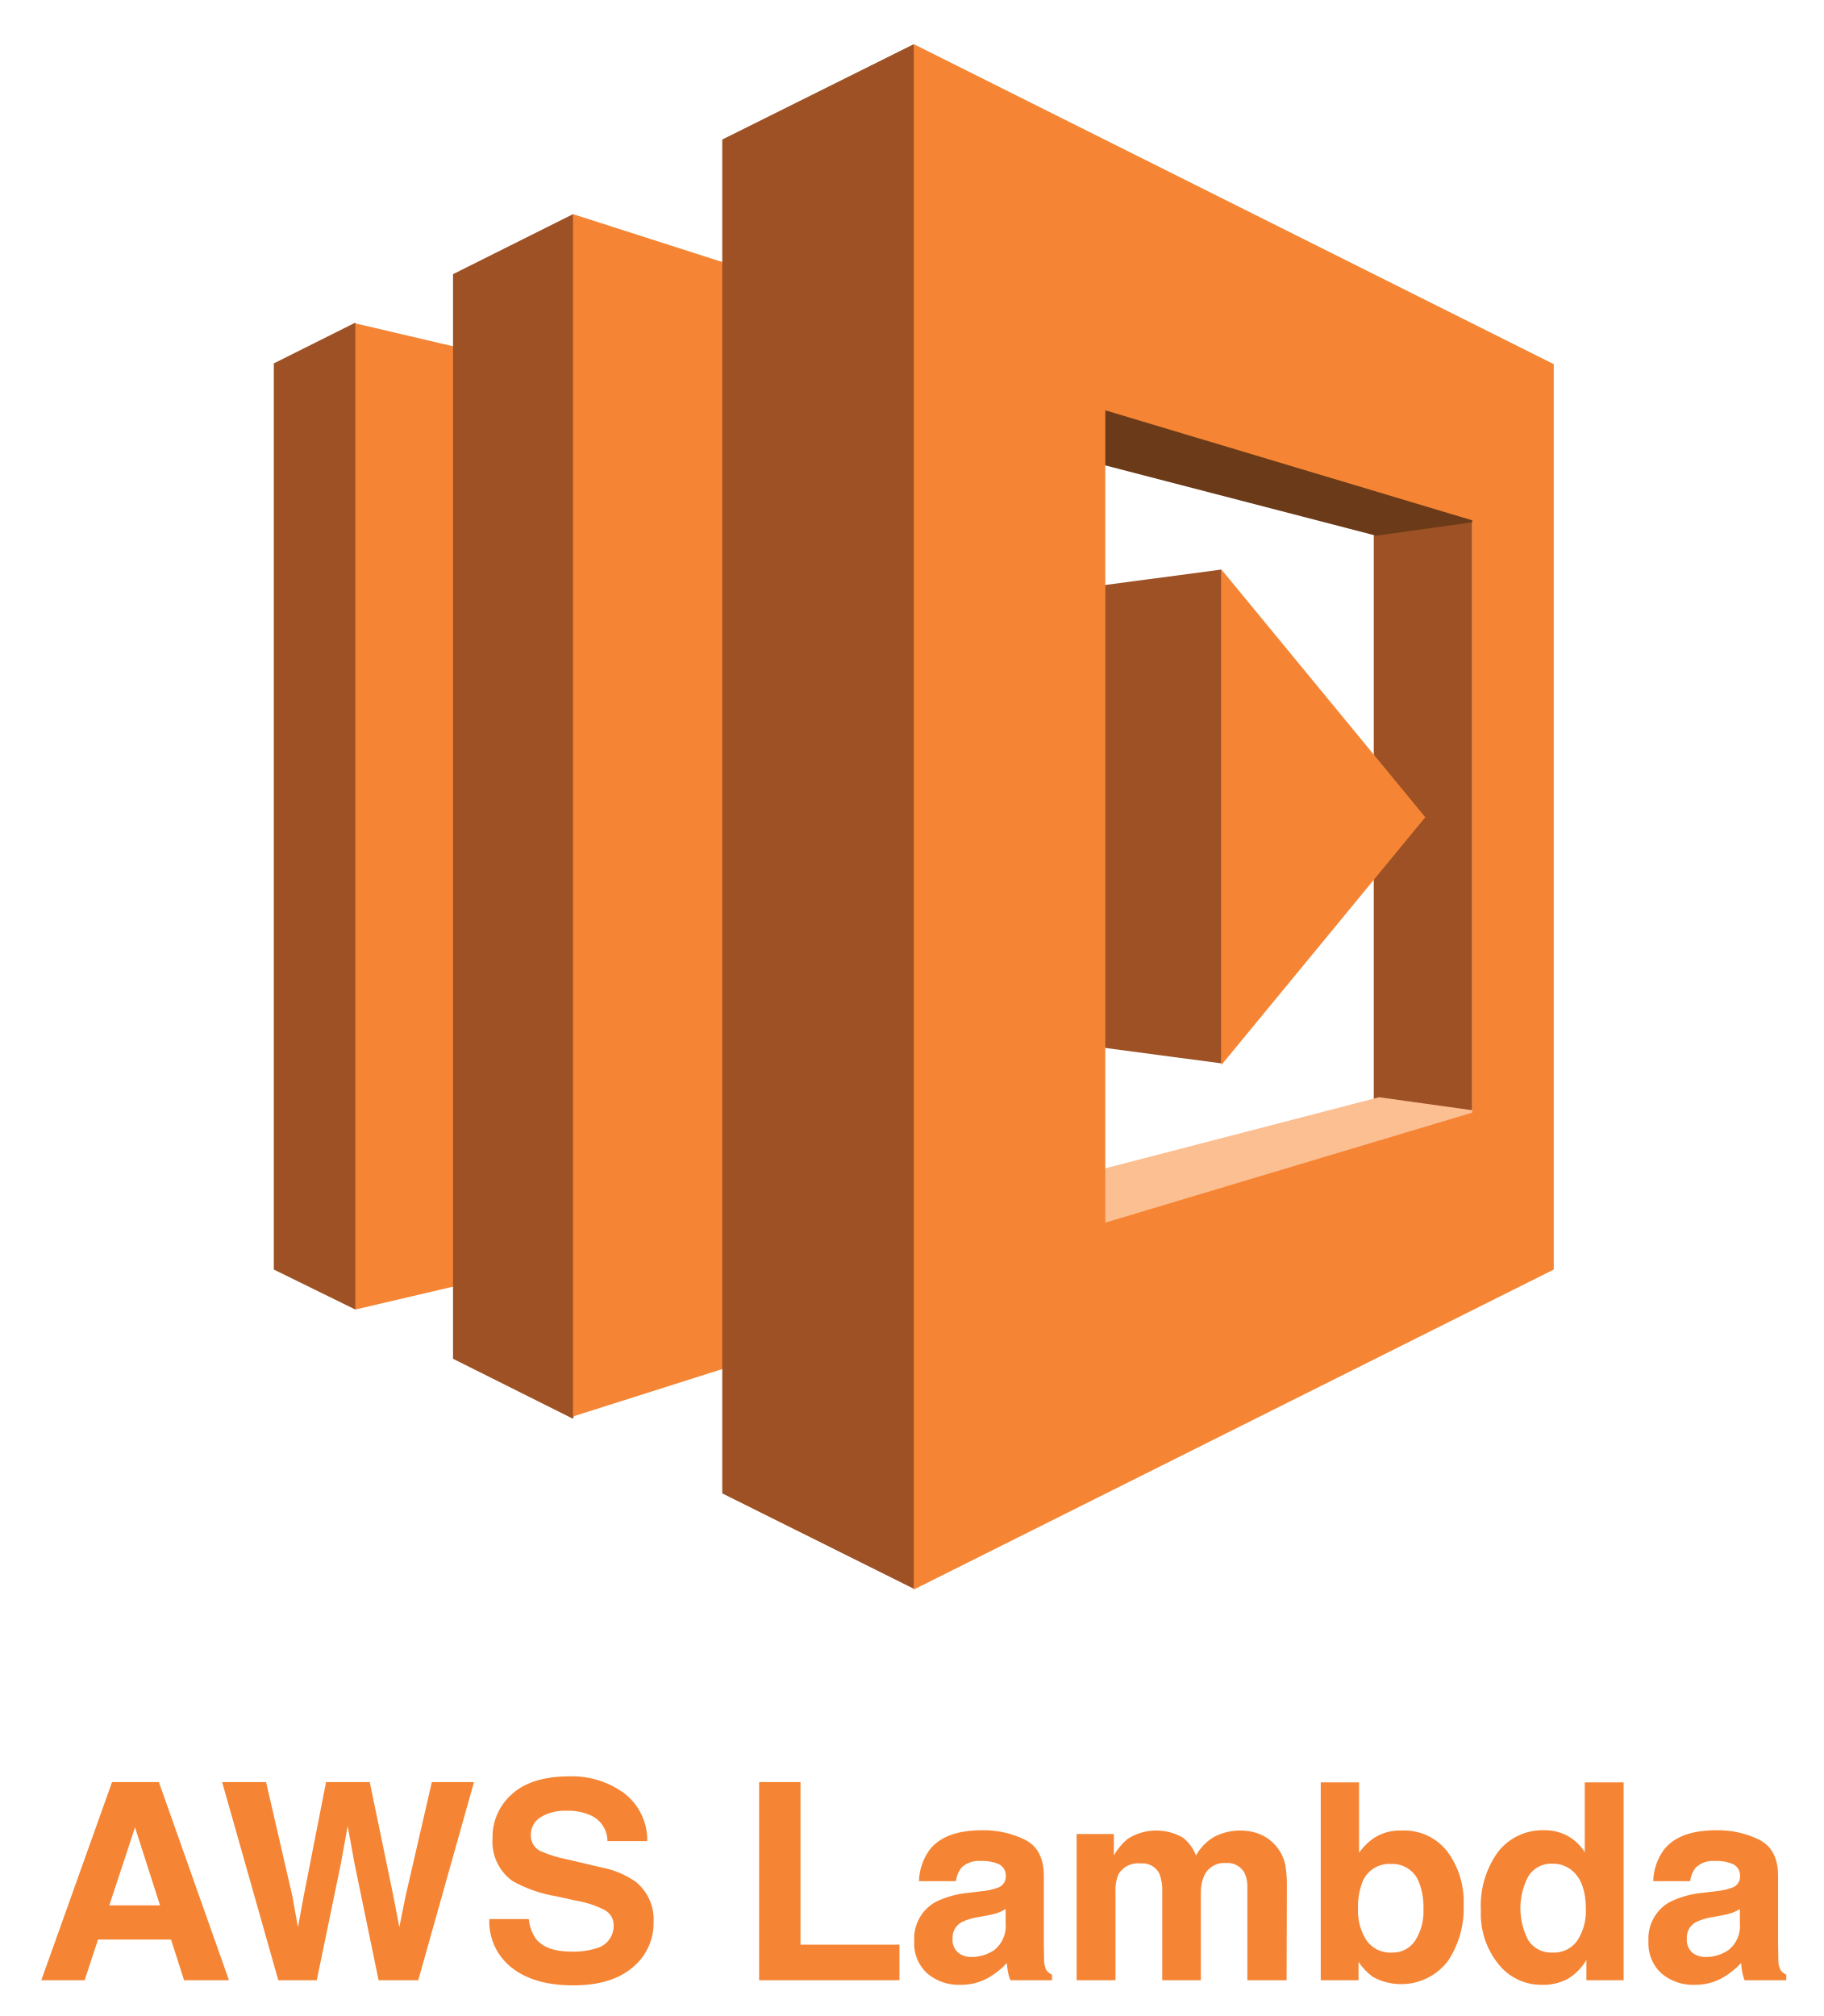
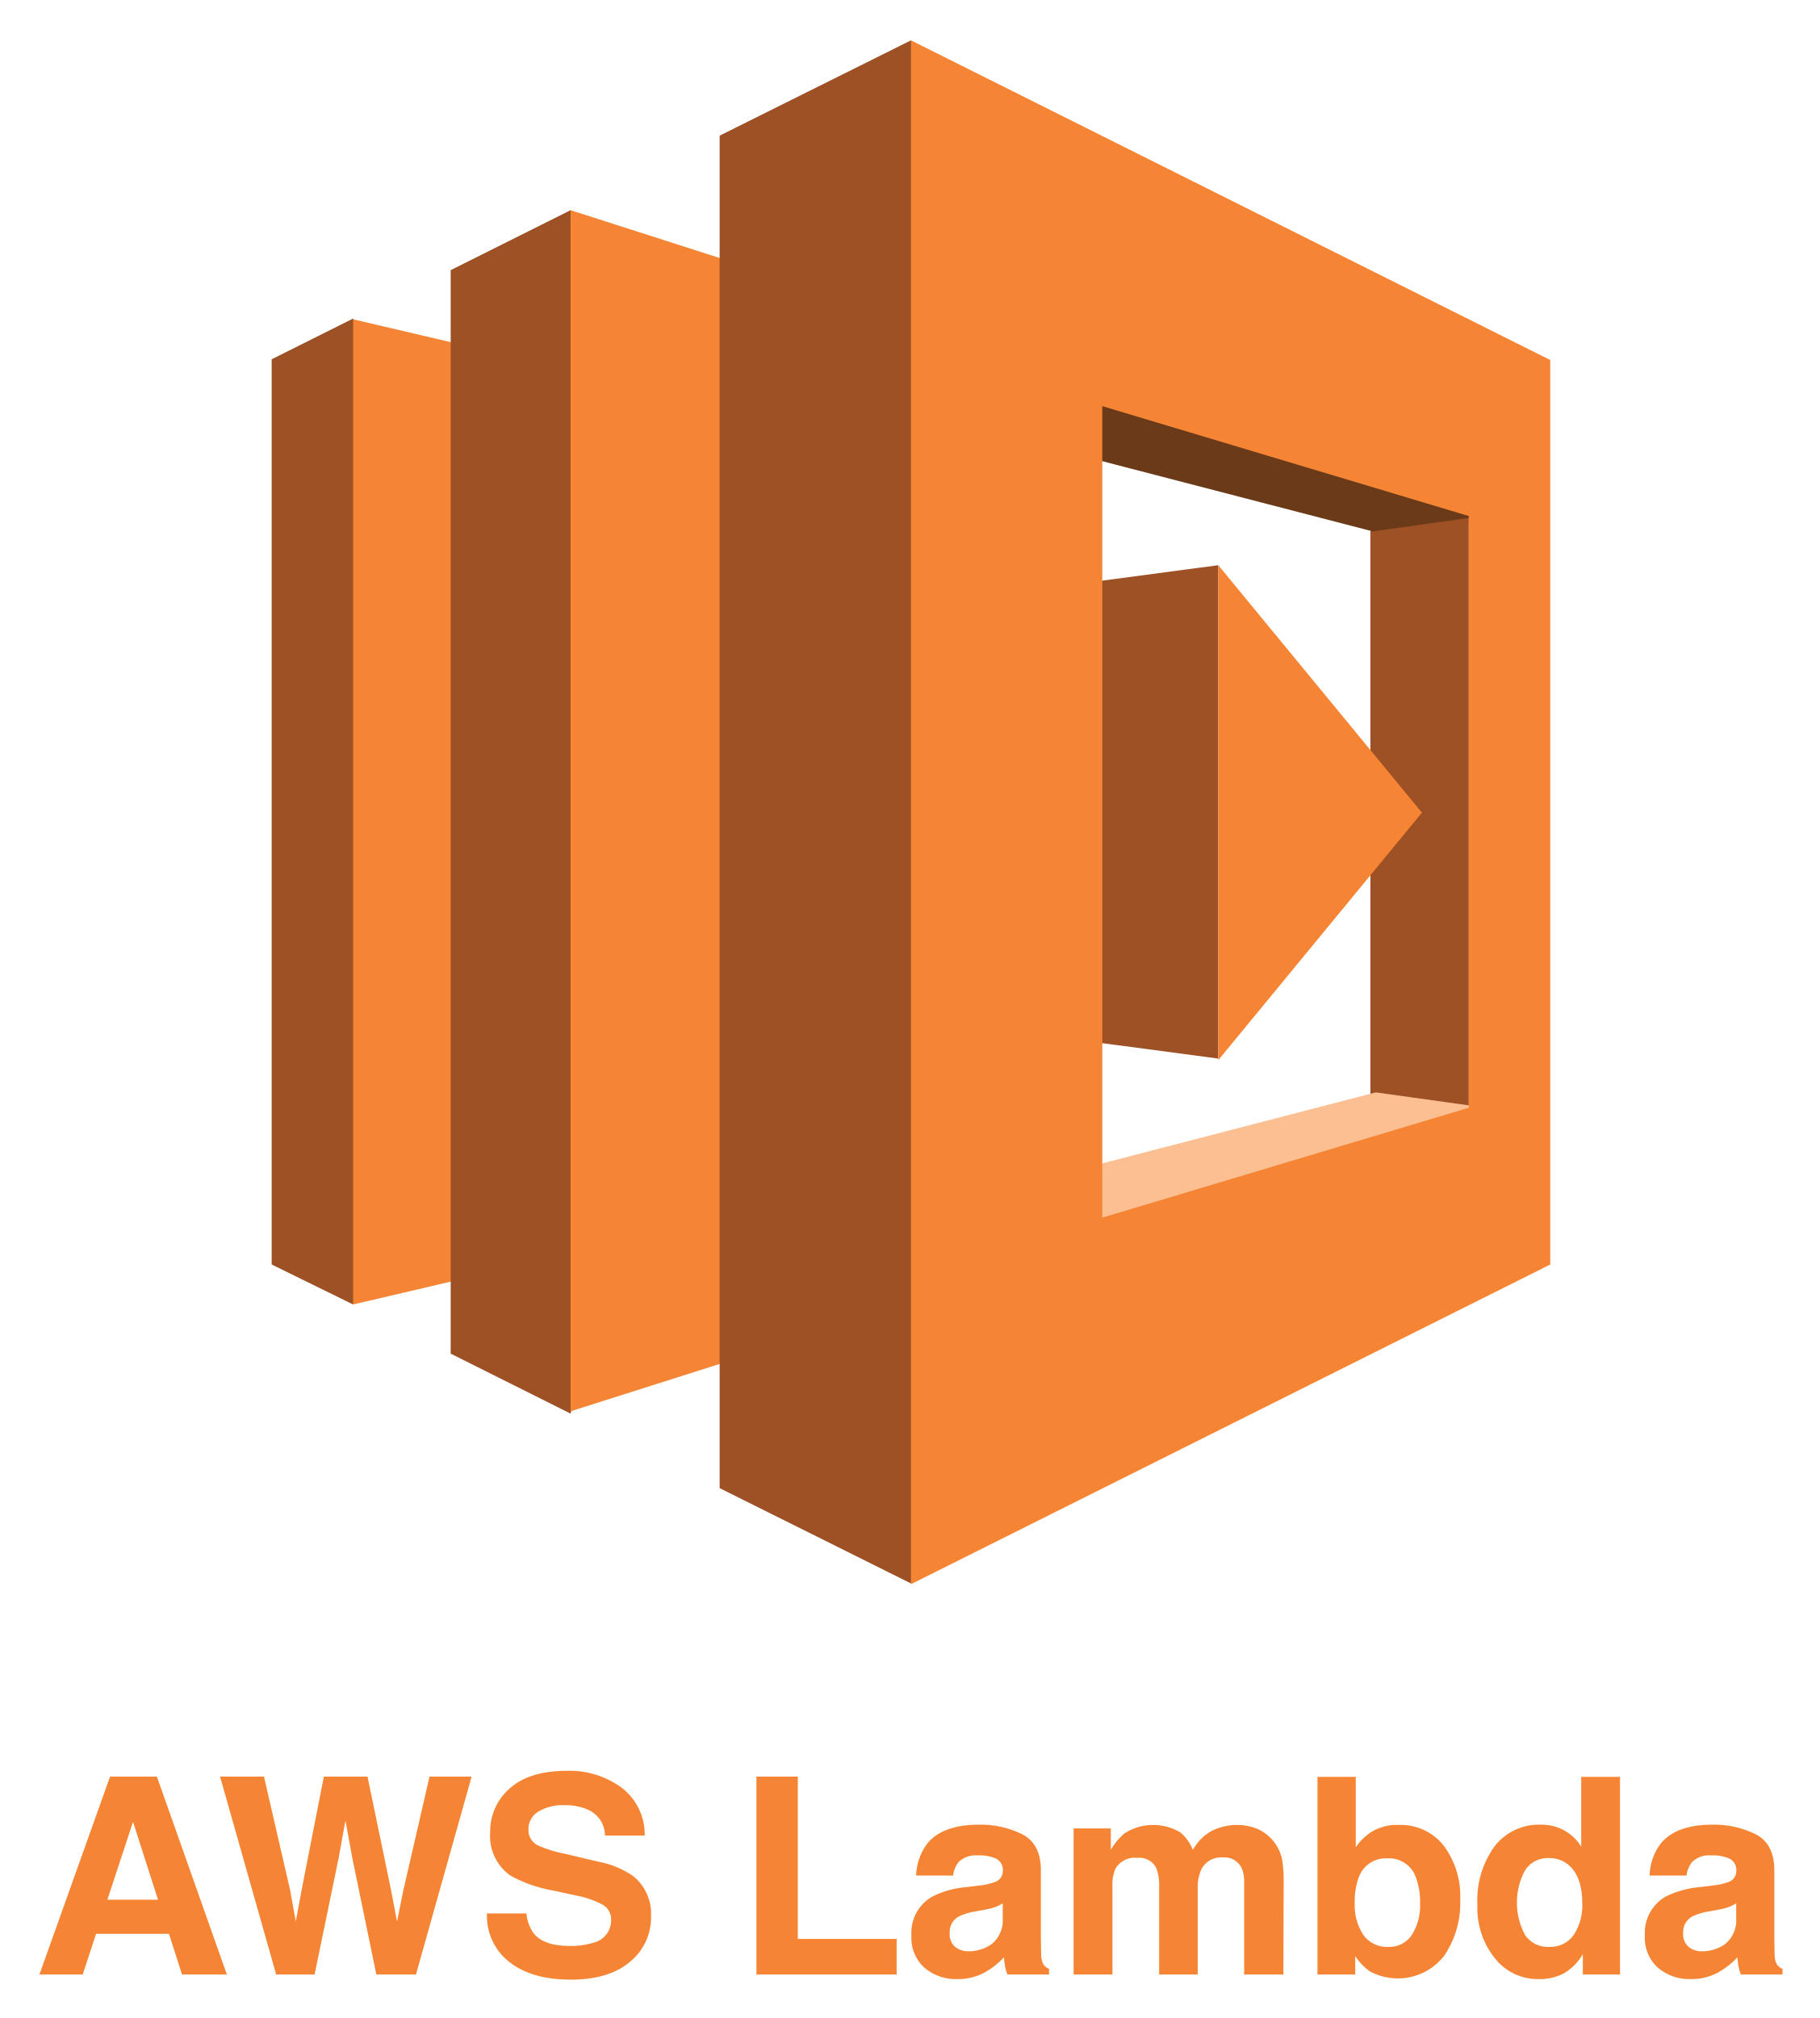
- <svg xmlns="http://www.w3.org/2000/svg" role="img" viewBox="94.96 -2.04 237.08 262.08">
+ <svg xmlns="http://www.w3.org/2000/svg" role="img" viewBox="95.20 -1.55 236.85 262.60">
  <defs>
    <style>.cls-1{fill:#9d5125}.cls-2{fill:#f58534}</style>
  </defs>
  <path d="M130.557 163l10.6 5.2 18.7-64-18.7-64.3-10.6 5.3V163z" class="cls-1" />
  <path d="M161.657 44.8l-20.5-4.8v128.2l20.5-4.8V44.8z" class="cls-2" />
  <path d="M153.857 33.6l15.599-7.8 19.401 78.4-19.401 78.2-15.599-7.8v-141z" class="cls-1" />
  <path d="M201.257 172l-31.801 10.1V25.8L201.257 36v136z" class="cls-2" />
  <path d="M273.557 53.3h12.8v97.5l-12.8-.7V53.3z" class="cls-1" />
  <path fill="#6b3b19" d="M224.156 54.7l14.3-7.4 46.901 6 1.4 12.5-12.9 1.8-49.701-12.9z" />
  <path fill="#fcbf92" d="M224.557 153.5l14.3 7.4 48.299-18.5-12.899-1.8-49.7 12.9z" />
  <path d="M228.156 132.8l25.601 3.4V72l-25.601 3.4v57.4z" class="cls-1" />
  <path d="M188.857 192.1l24.9 12.4 21.3-100.5-21.3-100.3-24.9 12.4v176z" class="cls-1" />
  <path d="M286.357 142.6l-47.7 14.3V51.3l47.7 14.3v77zm-72.6-138.9v200.9l83.2-41.6V45.3z" class="cls-2" />
  <path d="M253.757 72v64.4l26.5-32.2-26.5-32.2zM109.525 229.634h6.09l9.114 25.76h-5.837l-1.7-5.294h-9.486l-1.746 5.295h-5.631zm-.355 16.026h6.597l-3.254-10.137zm20.383-16.026l3.4 14.752.742 4.105.743-4.021 2.91-14.836h5.68l3.06 14.75.785 4.107.795-3.947 3.433-14.91h5.48l-7.246 25.76h-5.154l-3.11-15.064-.91-4.981-.908 4.981-3.112 15.065h-4.999l-7.303-25.761zm34.157 17.808a5.216 5.216 0 0 0 .982 2.64q1.338 1.59 4.586 1.59a9.875 9.875 0 0 0 3.158-.42 2.998 2.998 0 0 0 2.302-2.988 2.204 2.204 0 0 0-1.127-1.975 12.245 12.245 0 0 0-3.577-1.206l-2.79-.611a17.353 17.353 0 0 1-5.648-1.975 6.281 6.281 0 0 1-2.604-5.575 7.402 7.402 0 0 1 2.548-5.75q2.547-2.29 7.483-2.29a11.477 11.477 0 0 1 7.032 2.159 7.672 7.672 0 0 1 3.052 6.266h-5.173a3.69 3.69 0 0 0-2.078-3.304 7.124 7.124 0 0 0-3.207-.647 6.108 6.108 0 0 0-3.404.84 2.654 2.654 0 0 0-1.273 2.341 2.208 2.208 0 0 0 1.255 2.063 15.608 15.608 0 0 0 3.422 1.066l4.52 1.065a11.521 11.521 0 0 1 4.457 1.87 6.305 6.305 0 0 1 2.302 5.261 7.391 7.391 0 0 1-2.728 5.864q-2.73 2.333-7.71 2.333-5.088 0-8.003-2.298a7.603 7.603 0 0 1-2.914-6.319zm29.938-17.808h5.383v21.13h12.862v4.63h-18.245zm29.006 14.174a7.866 7.866 0 0 0 1.99-.437 1.5 1.5 0 0 0 1.074-1.416 1.672 1.672 0 0 0-.825-1.616 5.193 5.193 0 0 0-2.418-.446 3.177 3.177 0 0 0-2.533.874 3.597 3.597 0 0 0-.708 1.748h-4.806a7.291 7.291 0 0 1 1.404-4.108q1.983-2.516 6.81-2.516a12.14 12.14 0 0 1 5.581 1.24q2.44 1.242 2.44 4.684v8.739q0 .908.035 2.202a2.76 2.76 0 0 0 .298 1.328 1.779 1.779 0 0 0 .733.576v.734h-5.418a5.567 5.567 0 0 1-.314-1.084q-.087-.505-.14-1.153a10.276 10.276 0 0 1-2.39 1.905 7.227 7.227 0 0 1-3.657.926 6.31 6.31 0 0 1-4.298-1.476 5.25 5.25 0 0 1-1.696-4.186 5.424 5.424 0 0 1 2.729-5.086 12.19 12.19 0 0 1 4.401-1.222zm3.046 2.324a5.489 5.489 0 0 1-.966.48 8.058 8.058 0 0 1-1.338.341l-1.134.21a7.472 7.472 0 0 0-2.289.682 2.275 2.275 0 0 0-1.176 2.114 2.207 2.207 0 0 0 .718 1.844 2.73 2.73 0 0 0 1.748.568 5.206 5.206 0 0 0 3.008-.943 4 4 0 0 0 1.429-3.444zm33.083-9.717a5.537 5.537 0 0 1 2.219 1.713 5.471 5.471 0 0 1 1.084 2.446 16.952 16.952 0 0 1 .175 2.814l-.036 12.006h-5.102v-12.128a3.989 3.989 0 0 0-.35-1.783 2.484 2.484 0 0 0-2.447-1.328 2.862 2.862 0 0 0-2.849 1.713 5.384 5.384 0 0 0-.401 2.185v11.342h-5.017v-11.342a6.364 6.364 0 0 0-.35-2.465 2.44 2.44 0 0 0-2.463-1.381 2.942 2.942 0 0 0-2.866 1.38 5.33 5.33 0 0 0-.402 2.343v11.465h-5.05V236.38h4.84v2.78a8.037 8.037 0 0 1 1.747-2.116 6.917 6.917 0 0 1 7.288-.157 5.592 5.592 0 0 1 1.643 2.29 6.327 6.327 0 0 1 2.43-2.465 7.41 7.41 0 0 1 3.425-.786 6.639 6.639 0 0 1 2.482.489zm24.322 2.22a10.947 10.947 0 0 1 2.138 6.99 12.244 12.244 0 0 1-2.108 7.357 7.652 7.652 0 0 1-9.697 1.976 7.576 7.576 0 0 1-1.862-1.958v2.395h-4.911v-25.726h4.981v9.158a7.275 7.275 0 0 1 2.093-2.027 6.242 6.242 0 0 1 3.447-.874 7.12 7.12 0 0 1 5.92 2.709zm-4.163 11.604a7.058 7.058 0 0 0 1.075-4.09 9.147 9.147 0 0 0-.529-3.355 3.68 3.68 0 0 0-3.7-2.517 3.736 3.736 0 0 0-3.753 2.464 9.177 9.177 0 0 0-.53 3.39 7.057 7.057 0 0 0 1.093 4.056 3.75 3.75 0 0 0 3.33 1.607 3.455 3.455 0 0 0 3.014-1.555zm19.862-13.588a6.046 6.046 0 0 1 2.185 2.106v-9.088h5.05v25.726h-4.84v-2.64a7.027 7.027 0 0 1-2.43 2.465 6.818 6.818 0 0 1-3.39.768 7.078 7.078 0 0 1-5.618-2.699 10.371 10.371 0 0 1-2.282-6.93 11.928 11.928 0 0 1 2.246-7.672 7.308 7.308 0 0 1 6.003-2.796 6.146 6.146 0 0 1 3.076.76zm1.224 13.57a6.955 6.955 0 0 0 1.1-4.072q0-3.495-1.764-4.998a3.802 3.802 0 0 0-2.517-.909 3.499 3.499 0 0 0-3.207 1.652 8.904 8.904 0 0 0 .018 8.319 3.515 3.515 0 0 0 3.154 1.581 3.678 3.678 0 0 0 3.216-1.572zm18.082-6.413a7.866 7.866 0 0 0 1.99-.437 1.5 1.5 0 0 0 1.074-1.416 1.672 1.672 0 0 0-.825-1.616 5.193 5.193 0 0 0-2.418-.446 3.177 3.177 0 0 0-2.533.874 3.597 3.597 0 0 0-.708 1.748h-4.806a7.291 7.291 0 0 1 1.404-4.108q1.983-2.516 6.81-2.516a12.14 12.14 0 0 1 5.581 1.24q2.44 1.242 2.44 4.684v8.739q0 .908.035 2.202a2.76 2.76 0 0 0 .298 1.328 1.779 1.779 0 0 0 .733.576v.734h-5.418a5.567 5.567 0 0 1-.314-1.084q-.087-.505-.14-1.153a10.276 10.276 0 0 1-2.39 1.905 7.227 7.227 0 0 1-3.657.926 6.31 6.31 0 0 1-4.298-1.476 5.25 5.25 0 0 1-1.696-4.186 5.424 5.424 0 0 1 2.729-5.086 12.19 12.19 0 0 1 4.401-1.222zm3.046 2.324a5.489 5.489 0 0 1-.966.48 8.058 8.058 0 0 1-1.338.341l-1.133.21a7.472 7.472 0 0 0-2.29.682 2.275 2.275 0 0 0-1.176 2.114 2.207 2.207 0 0 0 .718 1.844 2.73 2.73 0 0 0 1.748.568 5.206 5.206 0 0 0 3.008-.943 4 4 0 0 0 1.429-3.444z" class="cls-2" />
</svg>
